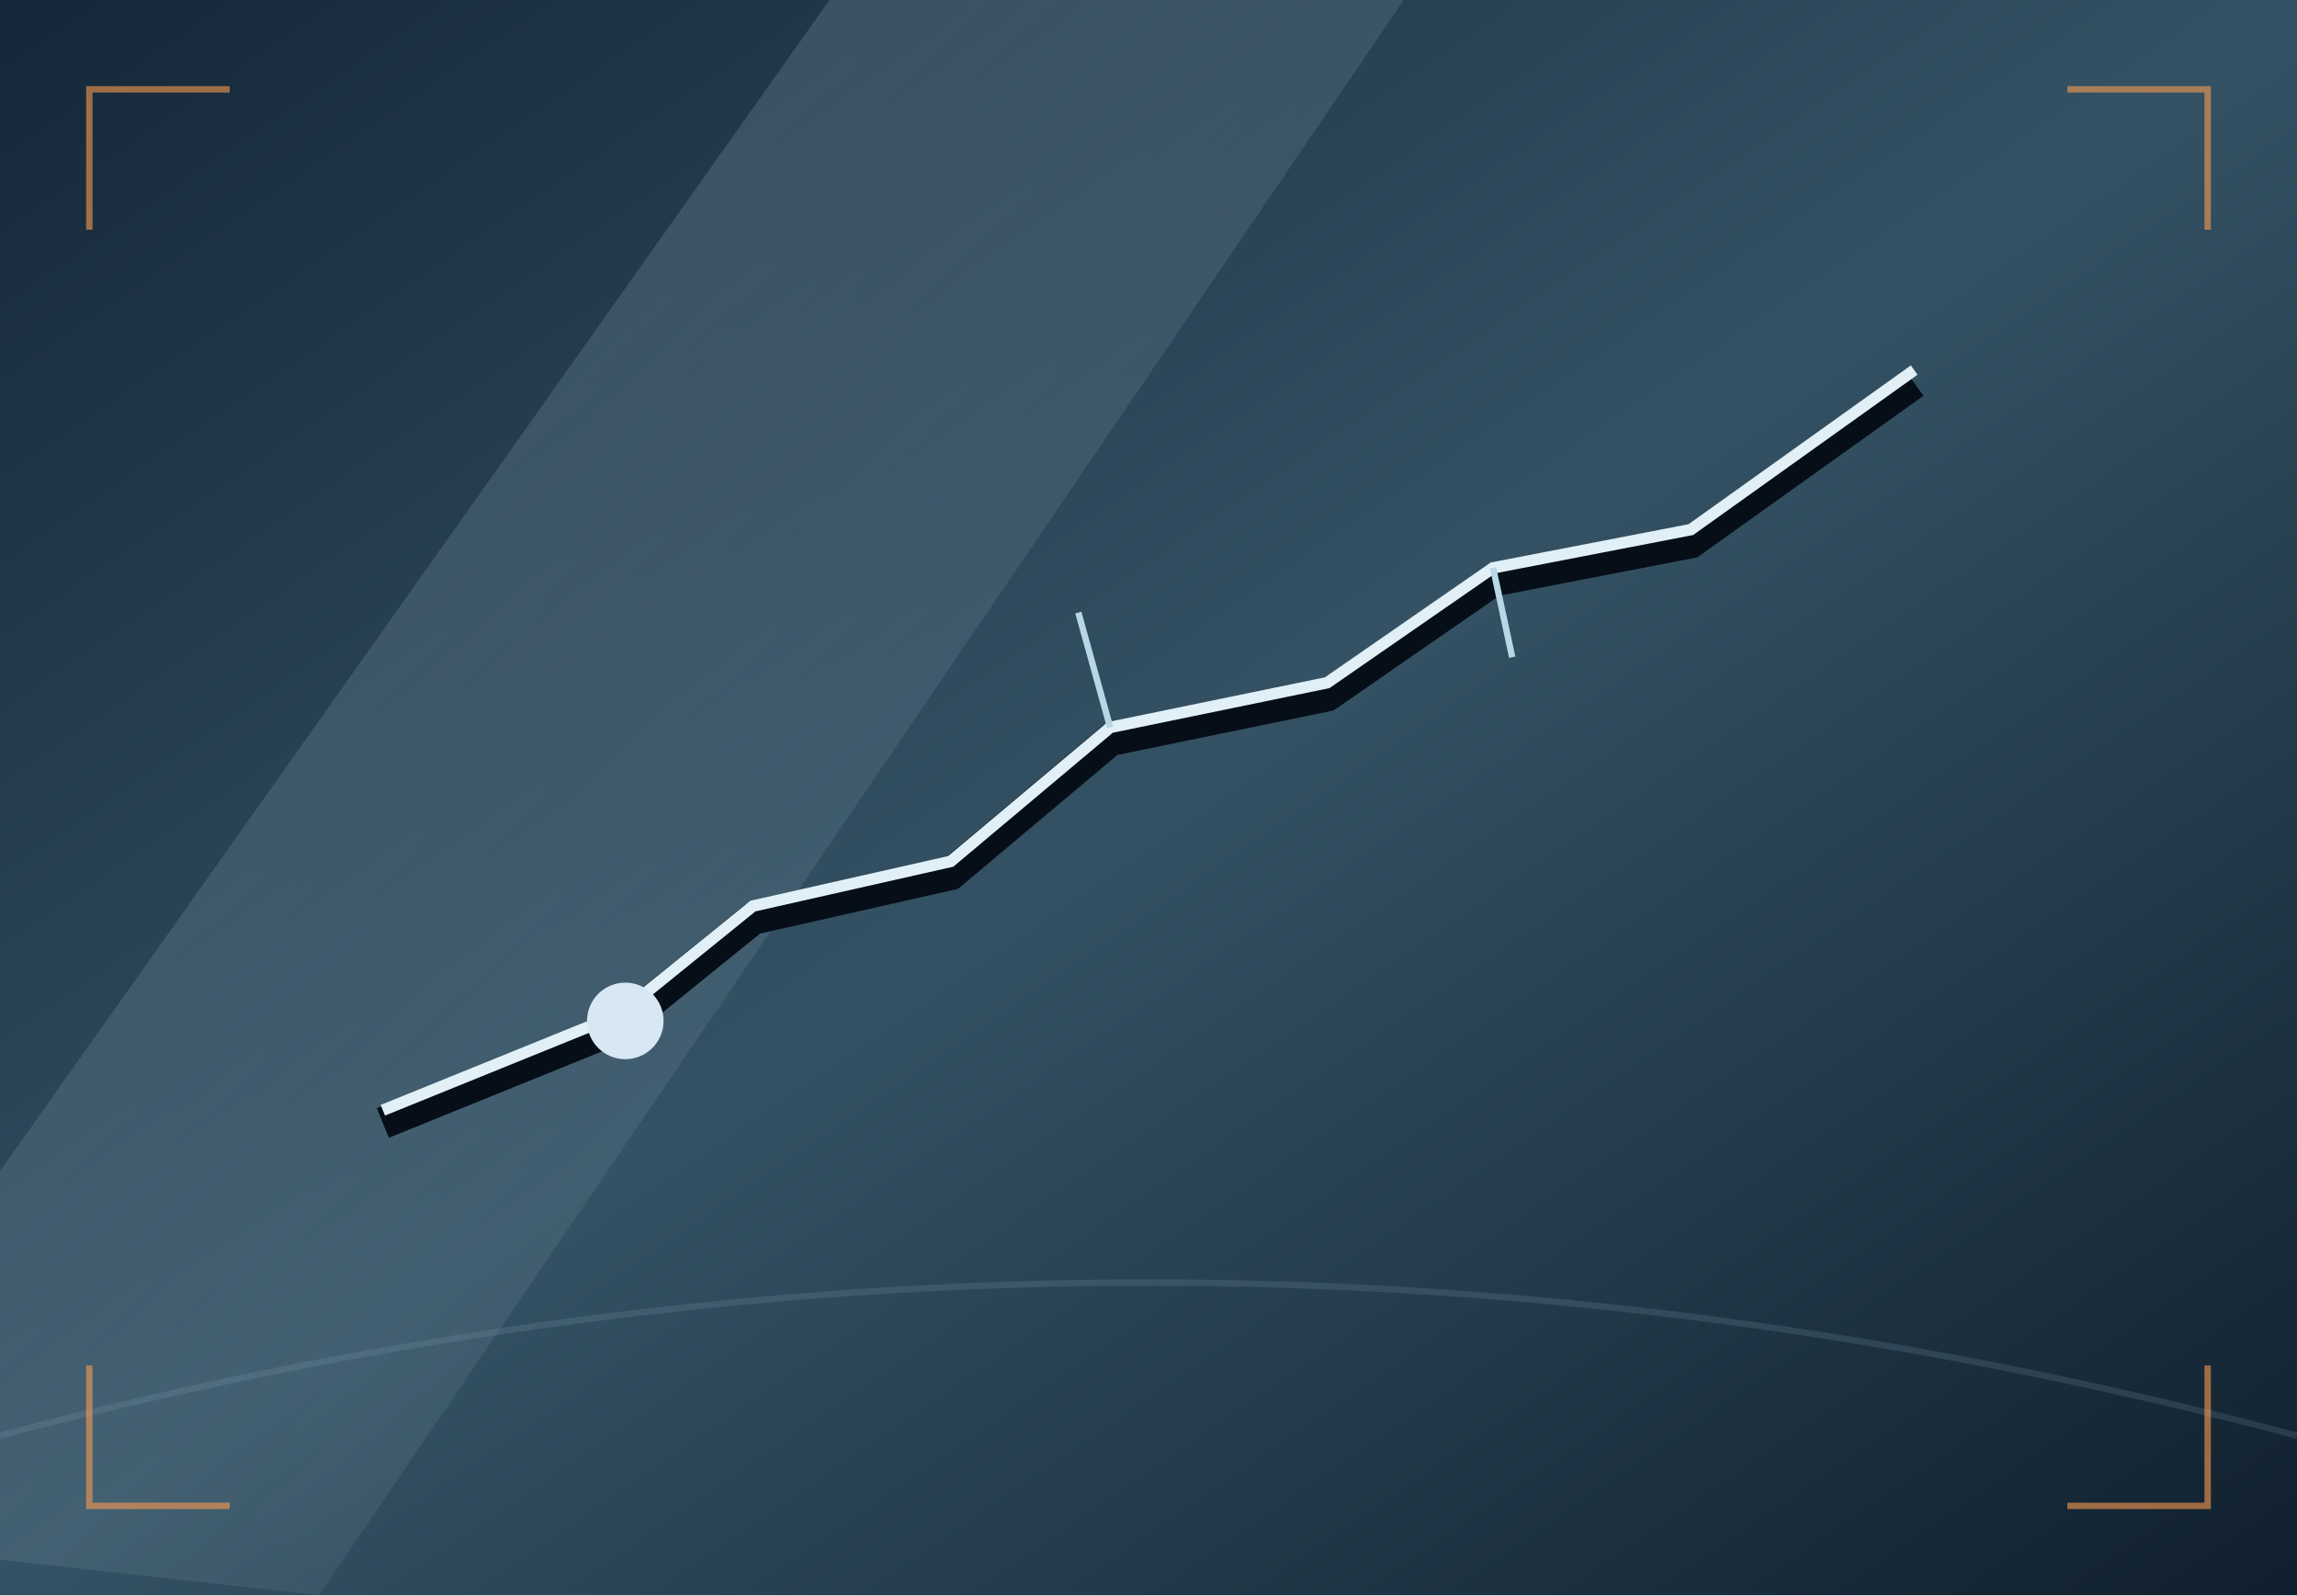
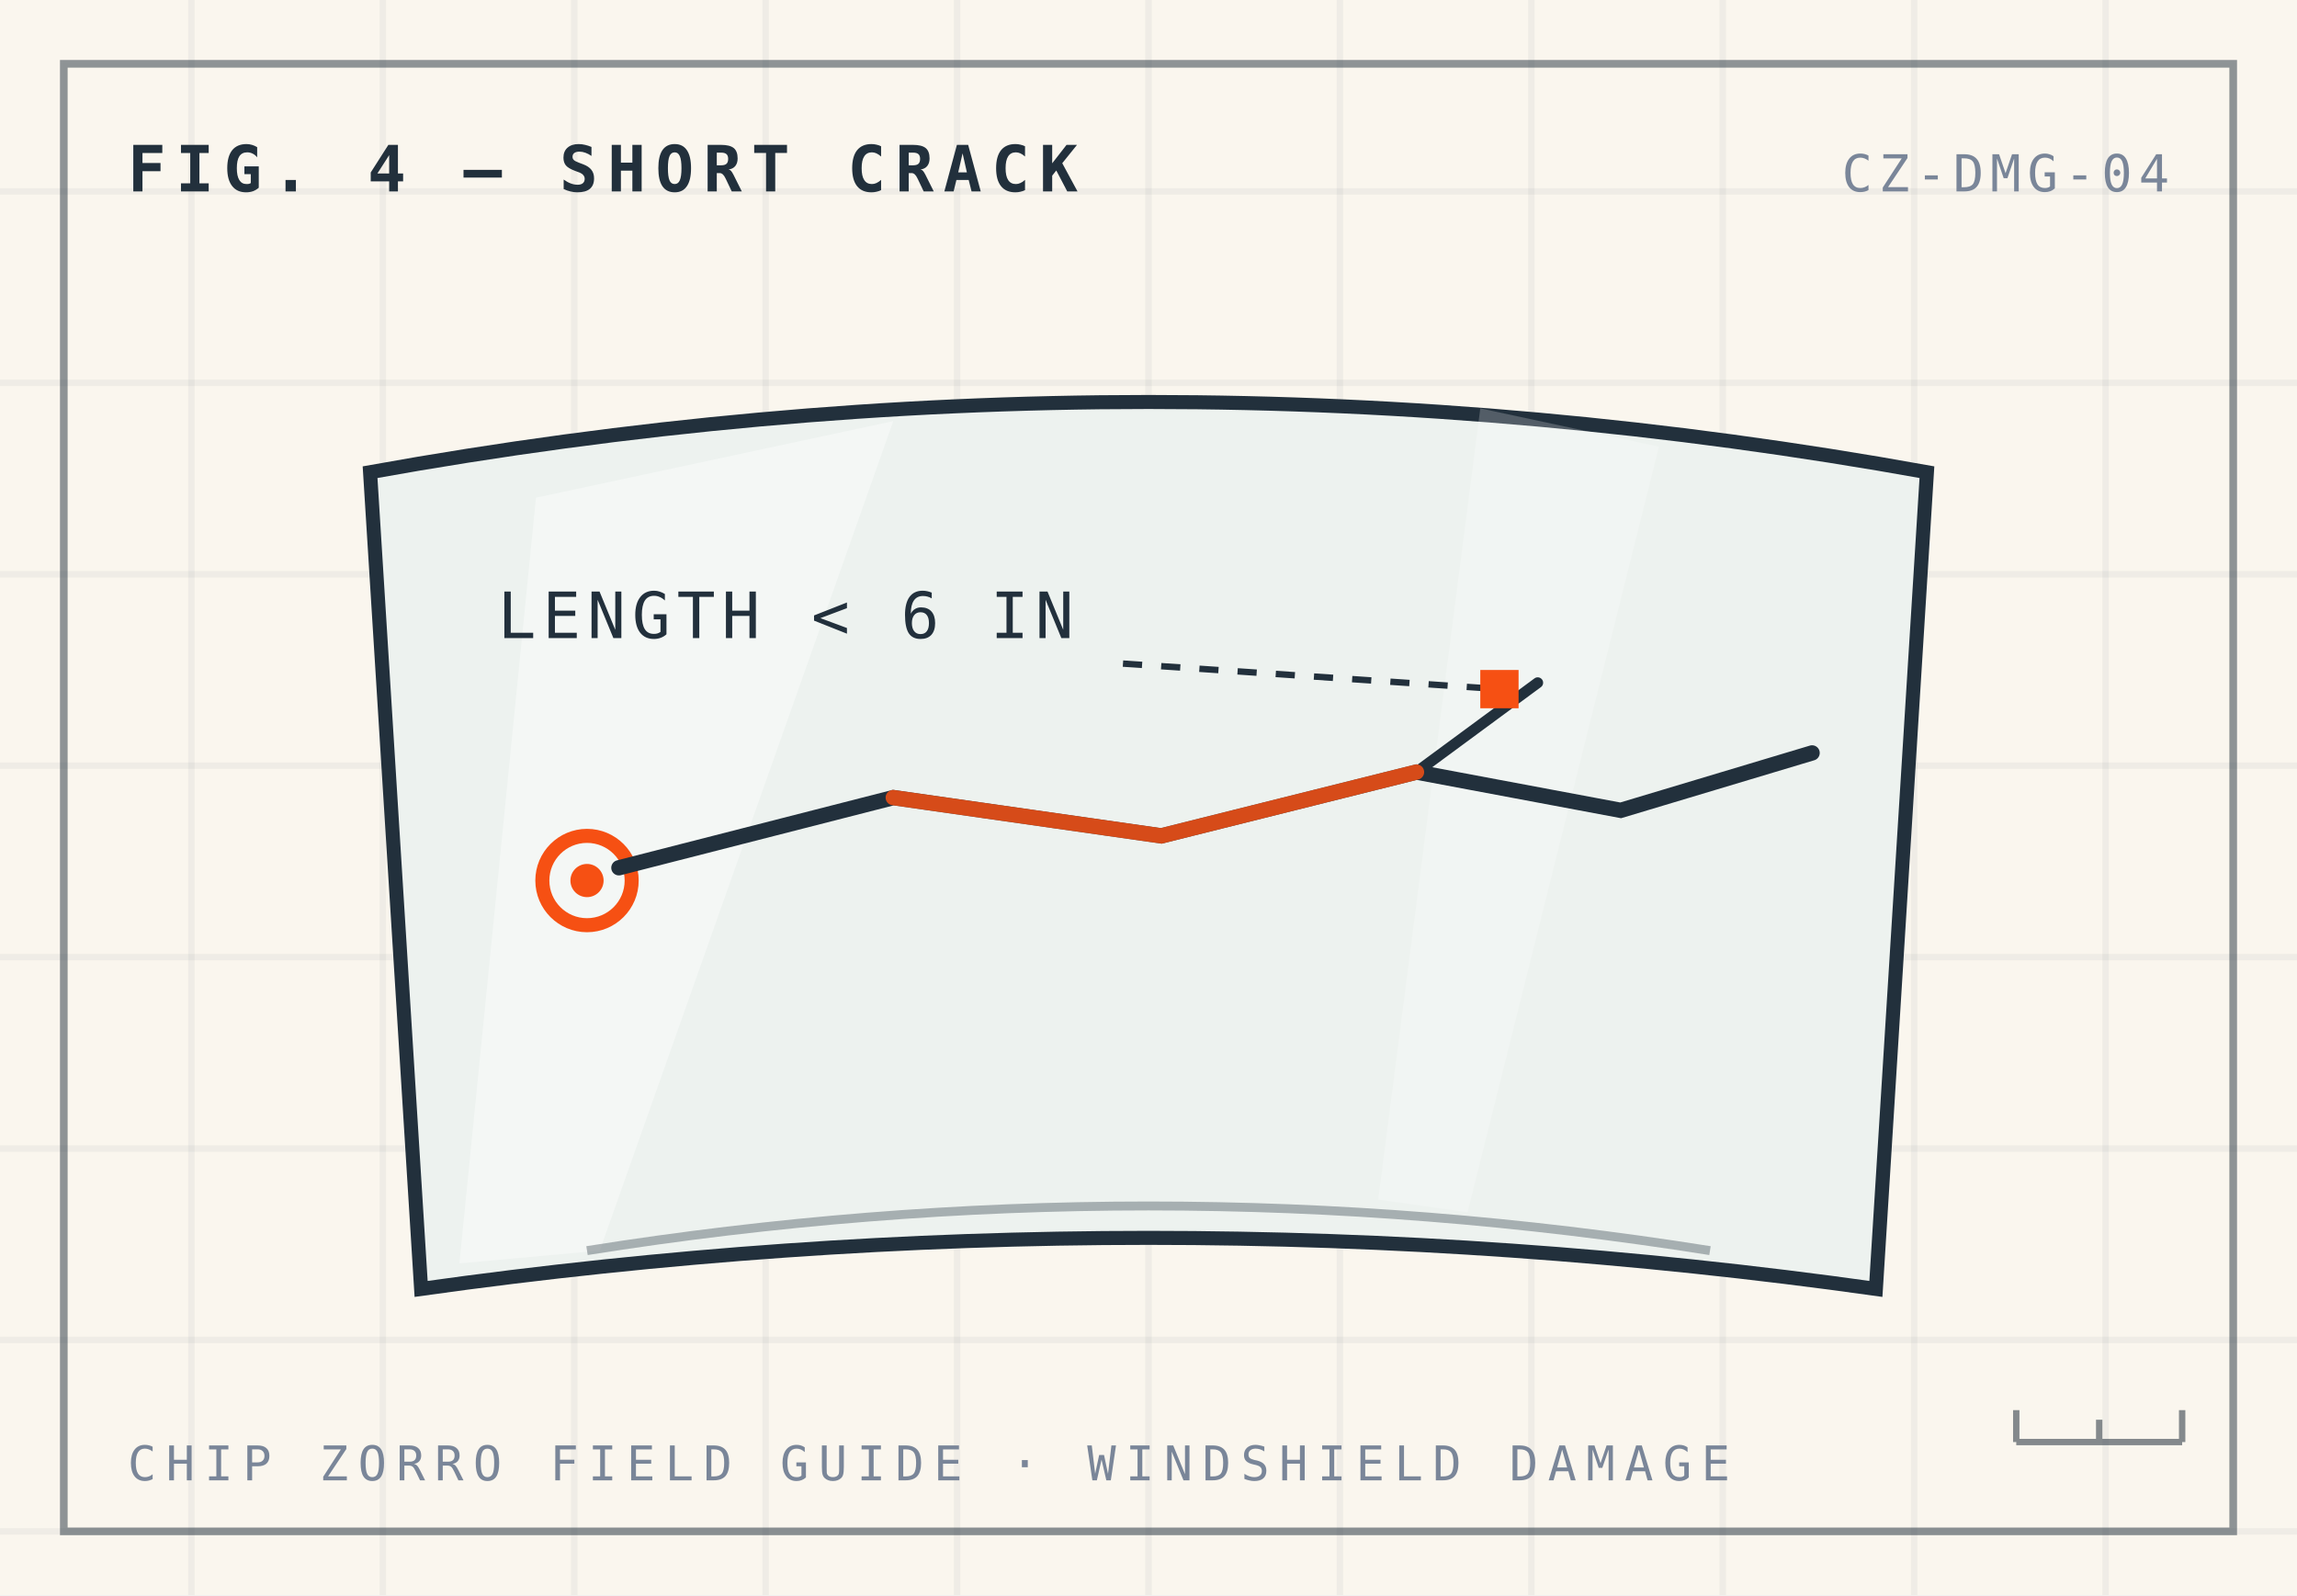
- <svg xmlns="http://www.w3.org/2000/svg" viewBox="0 0 360 250" role="img">
-   <defs>
-     <linearGradient id="glass" x2="1" y2="1">
-       <stop stop-color="#152738" />
-       <stop offset=".5" stop-color="#345264" />
-       <stop offset="1" stop-color="#101f2d" />
-     </linearGradient>
-     <linearGradient id="shine" x2="1" y2="1">
-       <stop stop-color="#bcd8e5" stop-opacity=".24" />
-       <stop offset="1" stop-color="#d4e8f5" stop-opacity="0" />
-     </linearGradient>
-   </defs>
-   <rect width="360" height="250" fill="url(#glass)" />
-   <path d="M-40 240 130 0h90L50 250Z" fill="url(#shine)" />
-   <path d="M0 225Q180 177 360 225" fill="none" stroke="#8fa7b9" stroke-opacity=".18" stroke-width="1" />
-   <path d="M60 176 97 161 118 144 149 137 174 116 208 109 234 91 265 85 300 60" fill="none" stroke="#060e18" stroke-width="5" />
-   <path d="M60 174 97 159 118 142 149 135 174 114 208 107 234 89 265 83 300 58" fill="none" stroke="#e1f0f7" stroke-width="1.8" />
-   <circle cx="98" cy="160" r="6" fill="#d7e7f3" />
-   <path d="m174 114 -5 -18m65 -7 3 14" fill="none" stroke="#b7d7e7" stroke-width="1" />
-   <path d="M14 36V14h22M324 14h22v22M346 214v22h-22M36 236H14v-22" fill="none" stroke="#f99b50" stroke-opacity=".6" stroke-width="1" />
+ <svg xmlns="http://www.w3.org/2000/svg" viewBox="0 0 360 250" role="img" aria-label="Technical illustration of a short crack">
+   <rect width="360" height="250" fill="#faf6ee" />
+   <g stroke="#22303c" stroke-opacity=".05">
+     <path d="M30 0v250M60 0v250M90 0v250M120 0v250M150 0v250M180 0v250M210 0v250M240 0v250M270 0v250M300 0v250M330 0v250" />
+     <path d="M0 30h360M0 60h360M0 90h360M0 120h360M0 150h360M0 180h360M0 210h360M0 240h360" />
+   </g>
+   <rect x="10" y="10" width="340" height="230" fill="none" stroke="#22303c" stroke-opacity=".5" stroke-width="1.2" />
+   <g font-family="'JetBrains Mono',ui-monospace,monospace" fill="#22303c">
+     <text x="20" y="30" font-size="10" letter-spacing="1.5" font-weight="600">FIG. 4 — SHORT CRACK</text>
+     <text x="340" y="30" font-size="8" letter-spacing="1" text-anchor="end" fill="#7a8699">CZ-DMG-04</text>
+     <text x="20" y="232" font-size="7.5" letter-spacing="1.5" fill="#7a8699">CHIP ZORRO FIELD GUIDE · WINDSHIELD DAMAGE</text>
+   </g>
+   <g stroke="#22303c" stroke-width="1" opacity=".55">
+     <path d="M316 226h26M316 226v-5M329 226v-3.5M342 226v-5" />
+   </g>
+   <path d="M58 74 Q180 52 302 74 L294 202 Q180 186 66 202 Z" fill="#edf2ef" stroke="#22303c" stroke-width="2.2" />
+   <path d="M84 78 L140 66 L94 196 L72 198 Z" fill="#ffffff" opacity=".38" />
+   <path d="M232 64 L260 70 L230 190 L216 188 Z" fill="#ffffff" opacity=".22" />
+   <path d="M92 196 Q180 182 268 196" fill="none" stroke="#22303c" stroke-width="1.4" opacity=".35" />
+   <circle cx="92" cy="138" r="7" fill="none" stroke="#f65013" stroke-width="2.2" />
+   <circle cx="92" cy="138" r="2.6" fill="#f65013" />
+   <path d="M97 136 L140 125 L182 131 L222 121 L254 127 L284 118" fill="none" stroke="#22303c" stroke-width="2.4" stroke-linecap="round" />
+   <path d="M222 121 L241 107" stroke="#22303c" stroke-width="1.7" stroke-linecap="round" />
+   <path d="M140 125 L182 131 L222 121" fill="none" stroke="#f65013" stroke-width="2.4" stroke-linecap="round" opacity=".85" />
+   <text x="78" y="100" font-family="'JetBrains Mono',ui-monospace,monospace" font-size="10" letter-spacing="1" fill="#22303c">LENGTH &lt; 6 IN</text>
+   <path d="M176 104 L235 108" stroke="#22303c" stroke-width="1" stroke-dasharray="3 3" />
+   <rect x="232" y="105" width="6" height="6" fill="#f65013" />
</svg>
